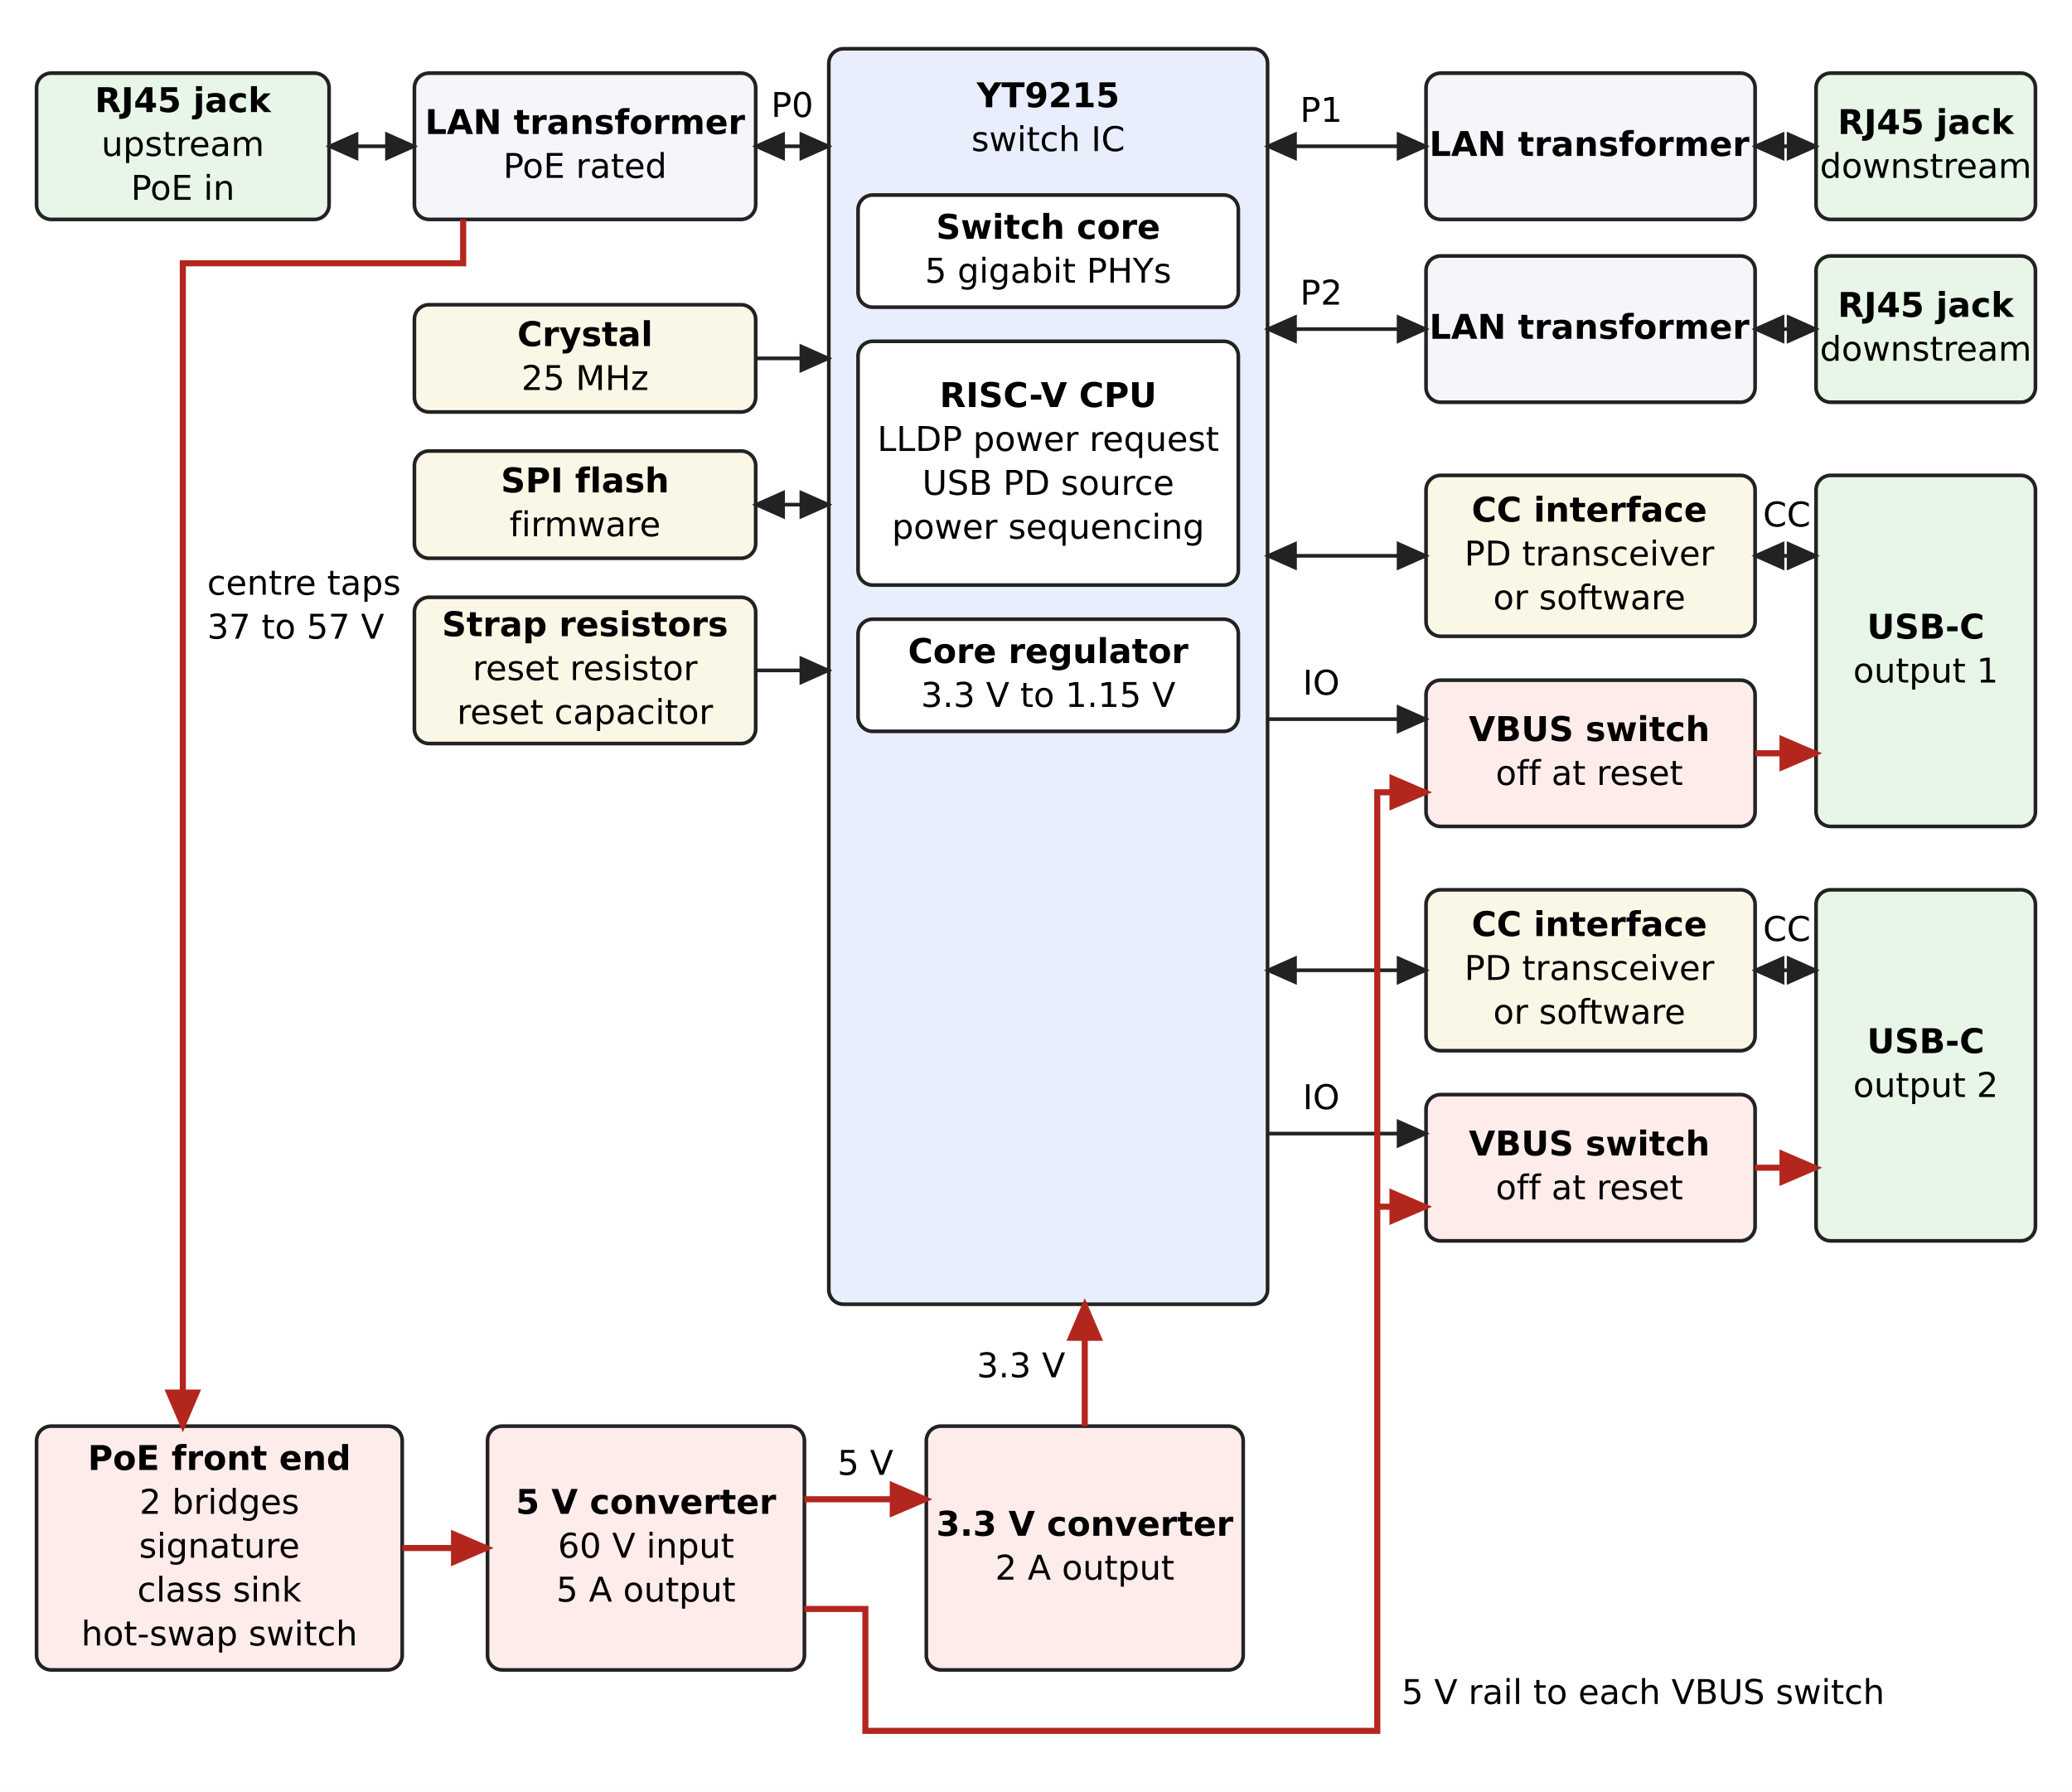
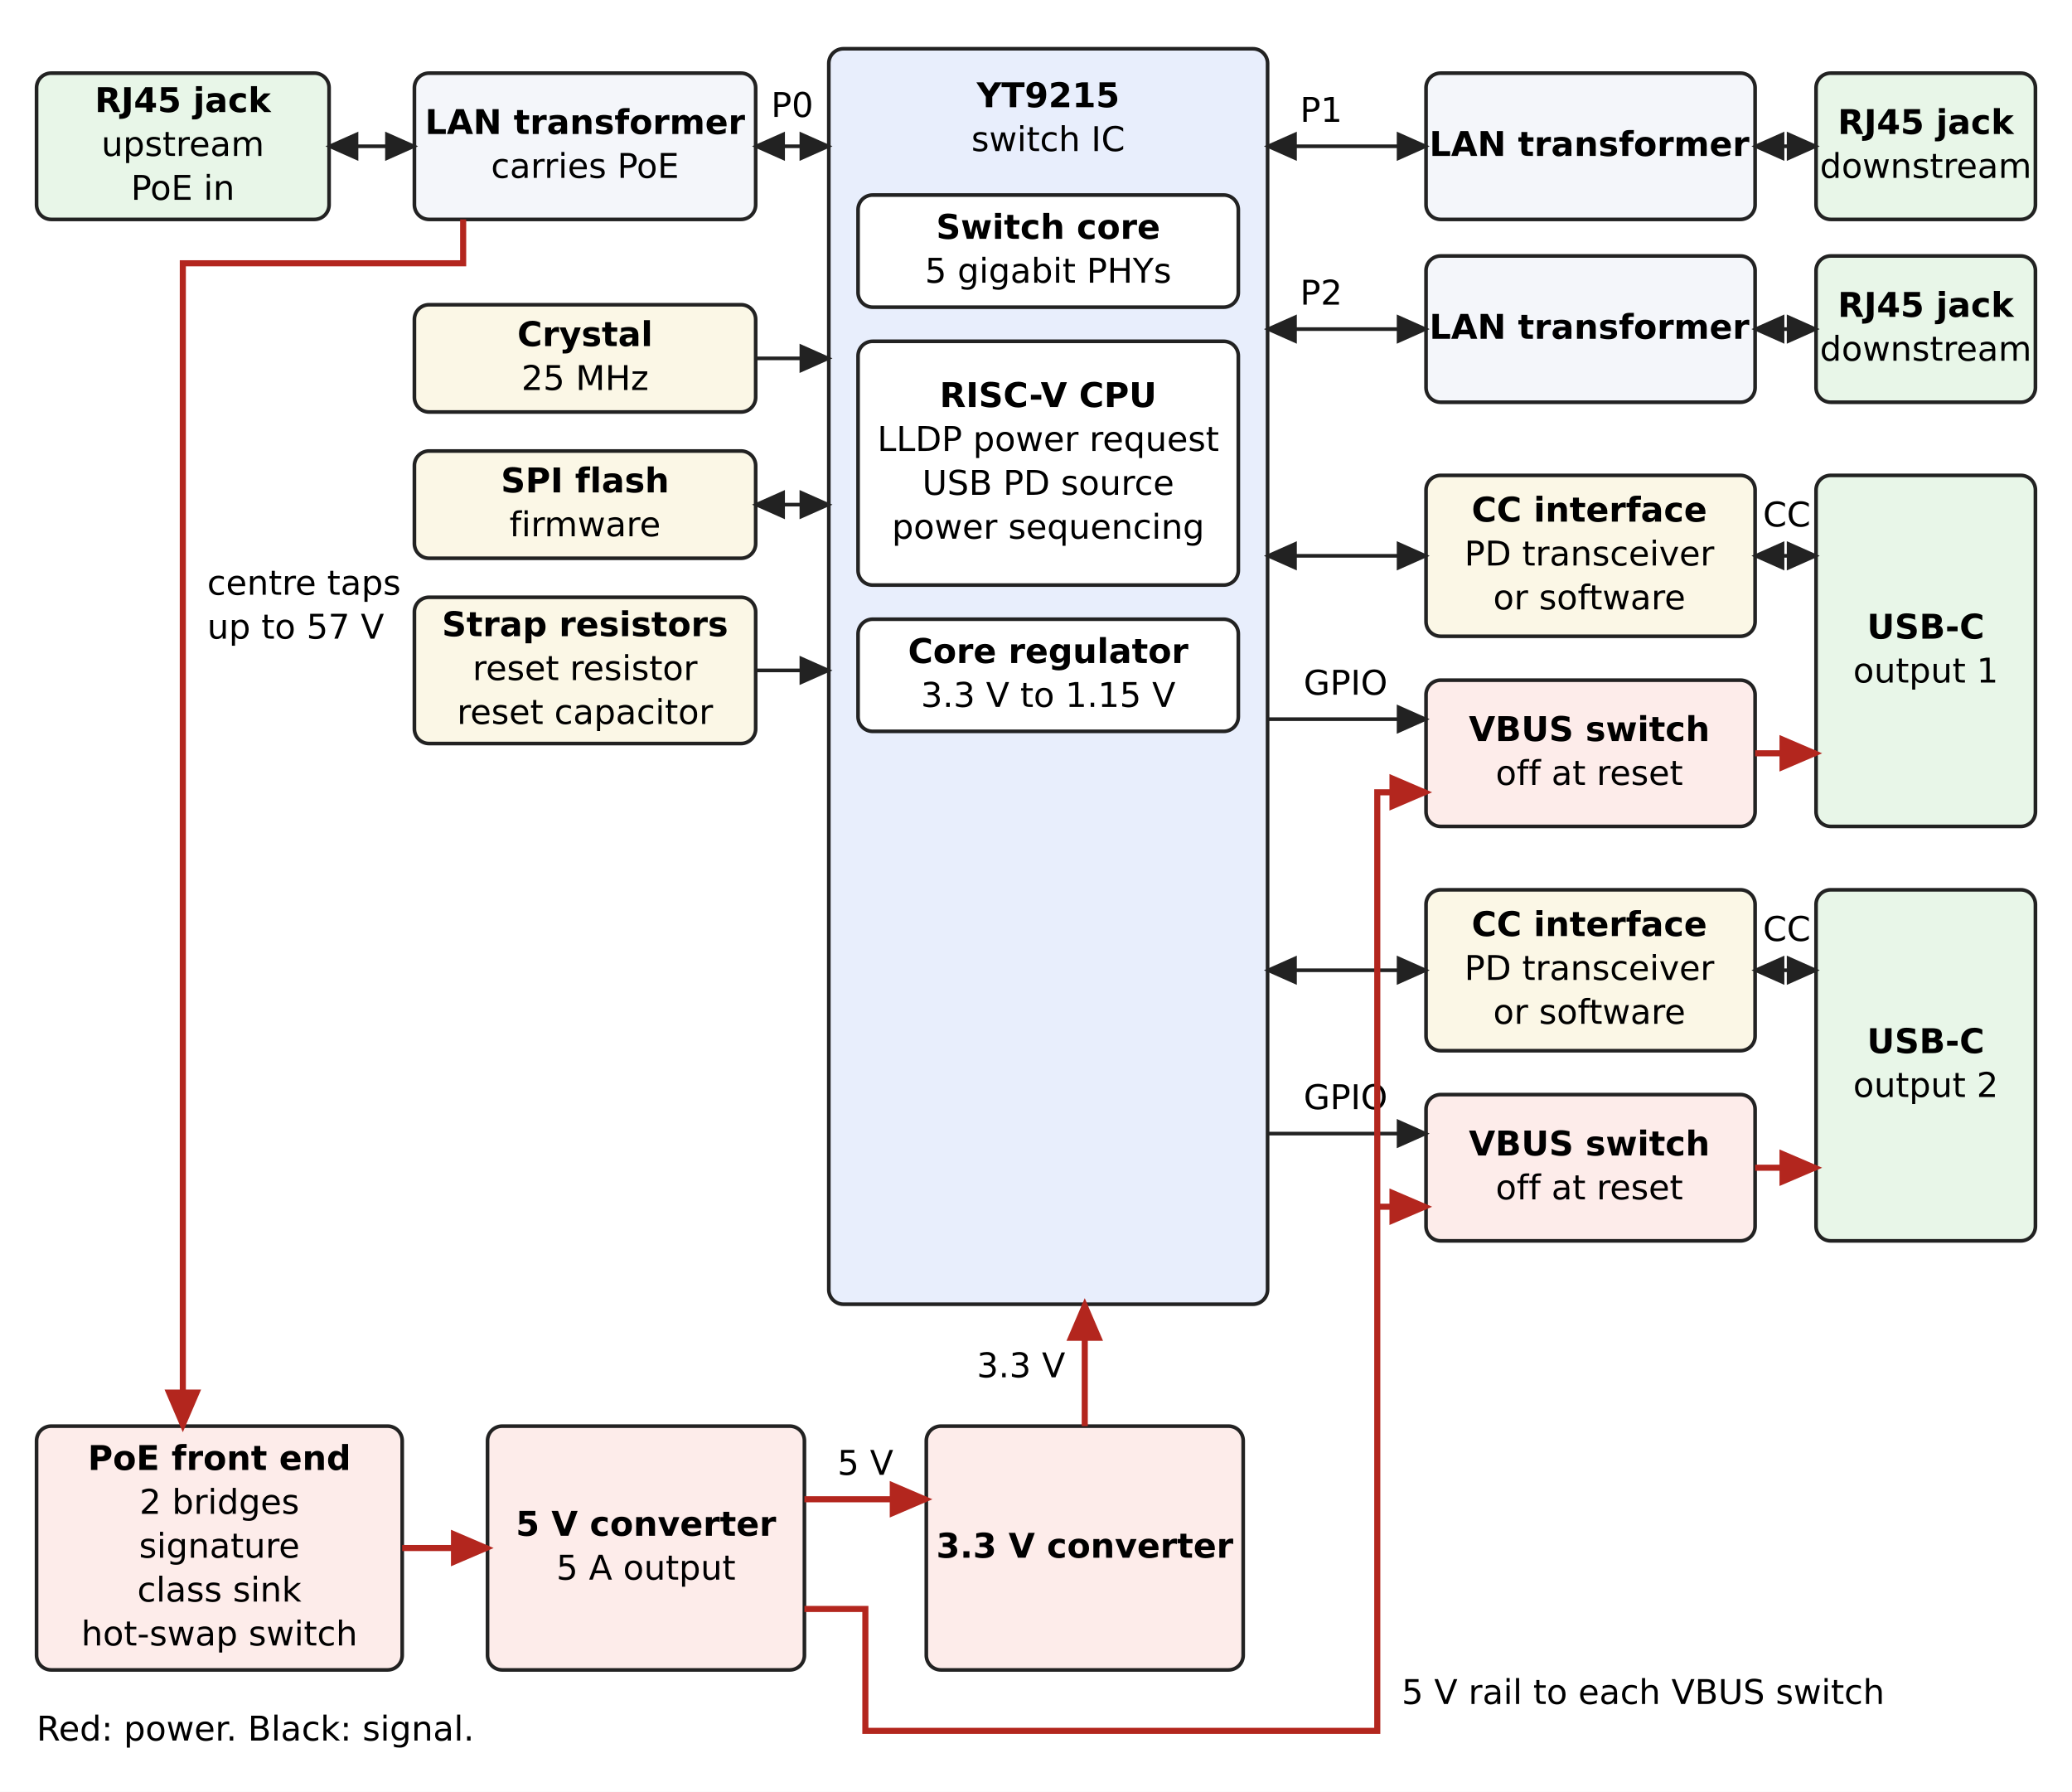
<svg xmlns="http://www.w3.org/2000/svg" viewBox="0 0 850 735" width="850" height="735" font-family="DejaVu Sans, Arial, sans-serif" font-size="14">
  <defs>
    <marker id="a" markerWidth="9" markerHeight="8" refX="8" refY="4" orient="auto">
      <path d="M0,0 L9,4 L0,8 z" fill="#222" />
    </marker>
    <marker id="b" markerWidth="9" markerHeight="8" refX="1" refY="4" orient="auto">
      <path d="M9,0 L0,4 L9,8 z" fill="#222" />
    </marker>
    <marker id="pa" markerWidth="7" markerHeight="6" refX="6" refY="3" orient="auto">
      <path d="M0,0 L7,3 L0,6 z" fill="#b3261e" />
    </marker>
  </defs>
  <rect width="850" height="735" fill="#ffffff" />
  <rect x="340" y="20" width="180" height="515" rx="6" fill="#e8eefc" stroke="#222" stroke-width="1.5" />
  <text x="430" y="40" text-anchor="middle" dominant-baseline="middle" font-weight="bold">YT9215</text>
  <text x="430" y="58" text-anchor="middle" dominant-baseline="middle">switch IC</text>
  <rect x="352" y="80" width="156" height="46" rx="6" fill="#ffffff" stroke="#222" stroke-width="1.5" />
  <text x="430" y="94" text-anchor="middle" dominant-baseline="middle" font-weight="bold">Switch core</text>
  <text x="430" y="112" text-anchor="middle" dominant-baseline="middle">5 gigabit PHYs</text>
  <rect x="352" y="140" width="156" height="100" rx="6" fill="#ffffff" stroke="#222" stroke-width="1.5" />
  <text x="430" y="163" text-anchor="middle" dominant-baseline="middle" font-weight="bold">RISC-V CPU</text>
  <text x="430" y="181" text-anchor="middle" dominant-baseline="middle">LLDP power request</text>
  <text x="430" y="199" text-anchor="middle" dominant-baseline="middle">USB PD source</text>
  <text x="430" y="217" text-anchor="middle" dominant-baseline="middle">power sequencing</text>
  <rect x="352" y="254" width="156" height="46" rx="6" fill="#ffffff" stroke="#222" stroke-width="1.5" />
  <text x="430" y="268" text-anchor="middle" dominant-baseline="middle" font-weight="bold">Core regulator</text>
  <text x="430" y="286" text-anchor="middle" dominant-baseline="middle">3.3 V to 1.15 V</text>
  <rect x="15" y="30" width="120" height="60" rx="6" fill="#e8f6e8" stroke="#222" stroke-width="1.5" />
  <text x="75" y="42" text-anchor="middle" dominant-baseline="middle" font-weight="bold">RJ45 jack</text>
  <text x="75" y="60" text-anchor="middle" dominant-baseline="middle">upstream</text>
  <text x="75" y="78" text-anchor="middle" dominant-baseline="middle">PoE in</text>
  <rect x="170" y="30" width="140" height="60" rx="6" fill="#f4f6fa" stroke="#222" stroke-width="1.5" />
  <text x="240" y="51" text-anchor="middle" dominant-baseline="middle" font-weight="bold">LAN transformer</text>
-   <text x="240" y="69" text-anchor="middle" dominant-baseline="middle">PoE rated</text>
+   <text x="240" y="69" text-anchor="middle" dominant-baseline="middle">carries PoE</text>
  <path d="M135,60 L170,60" fill="none" stroke="#222" stroke-width="1.5" marker-end="url(#a)" marker-start="url(#b)" />
  <path d="M310,60 L340,60" fill="none" stroke="#222" stroke-width="1.5" marker-end="url(#a)" marker-start="url(#b)" />
  <text x="325" y="44" text-anchor="middle" dominant-baseline="middle">P0</text>
  <rect x="170" y="125" width="140" height="44" rx="6" fill="#fbf7e6" stroke="#222" stroke-width="1.5" />
  <text x="240" y="138" text-anchor="middle" dominant-baseline="middle" font-weight="bold">Crystal</text>
  <text x="240" y="156" text-anchor="middle" dominant-baseline="middle">25 MHz</text>
  <path d="M310,147 L340,147" fill="none" stroke="#222" stroke-width="1.5" marker-end="url(#a)" />
  <rect x="170" y="185" width="140" height="44" rx="6" fill="#fbf7e6" stroke="#222" stroke-width="1.5" />
  <text x="240" y="198" text-anchor="middle" dominant-baseline="middle" font-weight="bold">SPI flash</text>
  <text x="240" y="216" text-anchor="middle" dominant-baseline="middle">firmware</text>
  <path d="M310,207 L340,207" fill="none" stroke="#222" stroke-width="1.5" marker-end="url(#a)" marker-start="url(#b)" />
  <rect x="170" y="245" width="140" height="60" rx="6" fill="#fbf7e6" stroke="#222" stroke-width="1.5" />
  <text x="240" y="257" text-anchor="middle" dominant-baseline="middle" font-weight="bold">Strap resistors</text>
  <text x="240" y="275" text-anchor="middle" dominant-baseline="middle">reset resistor</text>
  <text x="240" y="293" text-anchor="middle" dominant-baseline="middle">reset capacitor</text>
  <path d="M310,275 L340,275" fill="none" stroke="#222" stroke-width="1.5" marker-end="url(#a)" />
  <rect x="585" y="30" width="135" height="60" rx="6" fill="#f4f6fa" stroke="#222" stroke-width="1.5" />
  <text x="652" y="60" text-anchor="middle" dominant-baseline="middle" font-weight="bold">LAN transformer</text>
  <rect x="745" y="30" width="90" height="60" rx="6" fill="#e8f6e8" stroke="#222" stroke-width="1.5" />
  <text x="790" y="51" text-anchor="middle" dominant-baseline="middle" font-weight="bold">RJ45 jack</text>
  <text x="790" y="69" text-anchor="middle" dominant-baseline="middle">downstream</text>
  <path d="M520,60 L585,60" fill="none" stroke="#222" stroke-width="1.5" marker-end="url(#a)" marker-start="url(#b)" />
  <text x="542" y="46" text-anchor="middle" dominant-baseline="middle">P1</text>
  <path d="M720,60 L745,60" fill="none" stroke="#222" stroke-width="1.5" marker-end="url(#a)" marker-start="url(#b)" />
  <rect x="585" y="105" width="135" height="60" rx="6" fill="#f4f6fa" stroke="#222" stroke-width="1.5" />
  <text x="652" y="135" text-anchor="middle" dominant-baseline="middle" font-weight="bold">LAN transformer</text>
  <rect x="745" y="105" width="90" height="60" rx="6" fill="#e8f6e8" stroke="#222" stroke-width="1.5" />
  <text x="790" y="126" text-anchor="middle" dominant-baseline="middle" font-weight="bold">RJ45 jack</text>
  <text x="790" y="144" text-anchor="middle" dominant-baseline="middle">downstream</text>
  <path d="M520,135 L585,135" fill="none" stroke="#222" stroke-width="1.5" marker-end="url(#a)" marker-start="url(#b)" />
  <text x="542" y="121" text-anchor="middle" dominant-baseline="middle">P2</text>
  <path d="M720,135 L745,135" fill="none" stroke="#222" stroke-width="1.5" marker-end="url(#a)" marker-start="url(#b)" />
  <rect x="585" y="195" width="135" height="66" rx="6" fill="#fbf7e6" stroke="#222" stroke-width="1.5" />
  <text x="652" y="210" text-anchor="middle" dominant-baseline="middle" font-weight="bold">CC interface</text>
  <text x="652" y="228" text-anchor="middle" dominant-baseline="middle">PD transceiver</text>
  <text x="652" y="246" text-anchor="middle" dominant-baseline="middle">or software</text>
  <path d="M520,228 L585,228" fill="none" stroke="#222" stroke-width="1.5" marker-end="url(#a)" marker-start="url(#b)" />
  <rect x="585" y="279" width="135" height="60" rx="6" fill="#fdecea" stroke="#222" stroke-width="1.5" />
  <text x="652" y="300" text-anchor="middle" dominant-baseline="middle" font-weight="bold">VBUS switch</text>
  <text x="652" y="318" text-anchor="middle" dominant-baseline="middle">off at reset</text>
  <path d="M520,295 L585,295" fill="none" stroke="#222" stroke-width="1.5" marker-end="url(#a)" />
-   <text x="542" y="281" text-anchor="middle" dominant-baseline="middle">IO</text>
+   <text x="552" y="281" text-anchor="middle" dominant-baseline="middle">GPIO</text>
  <rect x="745" y="195" width="90" height="144" rx="6" fill="#e8f6e8" stroke="#222" stroke-width="1.5" />
  <text x="790" y="258" text-anchor="middle" dominant-baseline="middle" font-weight="bold">USB-C</text>
  <text x="790" y="276" text-anchor="middle" dominant-baseline="middle">output 1</text>
  <path d="M720,228 L745,228" fill="none" stroke="#222" stroke-width="1.5" marker-end="url(#a)" marker-start="url(#b)" />
  <text x="733" y="212" text-anchor="middle" dominant-baseline="middle">CC</text>
  <path d="M720,309 L745,309" fill="none" stroke="#b3261e" stroke-width="2.5" marker-end="url(#pa)" />
  <rect x="585" y="365" width="135" height="66" rx="6" fill="#fbf7e6" stroke="#222" stroke-width="1.5" />
  <text x="652" y="380" text-anchor="middle" dominant-baseline="middle" font-weight="bold">CC interface</text>
  <text x="652" y="398" text-anchor="middle" dominant-baseline="middle">PD transceiver</text>
  <text x="652" y="416" text-anchor="middle" dominant-baseline="middle">or software</text>
  <path d="M520,398 L585,398" fill="none" stroke="#222" stroke-width="1.5" marker-end="url(#a)" marker-start="url(#b)" />
  <rect x="585" y="449" width="135" height="60" rx="6" fill="#fdecea" stroke="#222" stroke-width="1.5" />
  <text x="652" y="470" text-anchor="middle" dominant-baseline="middle" font-weight="bold">VBUS switch</text>
  <text x="652" y="488" text-anchor="middle" dominant-baseline="middle">off at reset</text>
  <path d="M520,465 L585,465" fill="none" stroke="#222" stroke-width="1.5" marker-end="url(#a)" />
-   <text x="542" y="451" text-anchor="middle" dominant-baseline="middle">IO</text>
+   <text x="552" y="451" text-anchor="middle" dominant-baseline="middle">GPIO</text>
  <rect x="745" y="365" width="90" height="144" rx="6" fill="#e8f6e8" stroke="#222" stroke-width="1.5" />
  <text x="790" y="428" text-anchor="middle" dominant-baseline="middle" font-weight="bold">USB-C</text>
  <text x="790" y="446" text-anchor="middle" dominant-baseline="middle">output 2</text>
  <path d="M720,398 L745,398" fill="none" stroke="#222" stroke-width="1.5" marker-end="url(#a)" marker-start="url(#b)" />
  <text x="733" y="382" text-anchor="middle" dominant-baseline="middle">CC</text>
  <path d="M720,479 L745,479" fill="none" stroke="#b3261e" stroke-width="2.5" marker-end="url(#pa)" />
  <rect x="15" y="585" width="150" height="100" rx="6" fill="#fdecea" stroke="#222" stroke-width="1.5" />
  <text x="90" y="599" text-anchor="middle" dominant-baseline="middle" font-weight="bold">PoE front end</text>
  <text x="90" y="617" text-anchor="middle" dominant-baseline="middle">2 bridges</text>
  <text x="90" y="635" text-anchor="middle" dominant-baseline="middle">signature</text>
  <text x="90" y="653" text-anchor="middle" dominant-baseline="middle">class sink</text>
  <text x="90" y="671" text-anchor="middle" dominant-baseline="middle">hot-swap switch</text>
  <path d="M190,90 L190,108 L75,108 L75,585" fill="none" stroke="#b3261e" stroke-width="2.5" marker-end="url(#pa)" />
  <text x="85" y="240" text-anchor="start" dominant-baseline="middle">centre taps</text>
-   <text x="85" y="258" text-anchor="start" dominant-baseline="middle">37 to 57 V</text>
+   <text x="85" y="258" text-anchor="start" dominant-baseline="middle">up to 57 V</text>
  <rect x="200" y="585" width="130" height="100" rx="6" fill="#fdecea" stroke="#222" stroke-width="1.5" />
-   <text x="265" y="617" text-anchor="middle" dominant-baseline="middle" font-weight="bold">5 V converter</text>
-   <text x="265" y="635" text-anchor="middle" dominant-baseline="middle">60 V input</text>
-   <text x="265" y="653" text-anchor="middle" dominant-baseline="middle">5 A output</text>
+   <text x="265" y="626" text-anchor="middle" dominant-baseline="middle" font-weight="bold">5 V converter</text>
+   <text x="265" y="644" text-anchor="middle" dominant-baseline="middle">5 A output</text>
  <path d="M165,635 L200,635" fill="none" stroke="#b3261e" stroke-width="2.5" marker-end="url(#pa)" />
  <rect x="380" y="585" width="130" height="100" rx="6" fill="#fdecea" stroke="#222" stroke-width="1.5" />
-   <text x="445" y="626" text-anchor="middle" dominant-baseline="middle" font-weight="bold">3.3 V converter</text>
-   <text x="445" y="644" text-anchor="middle" dominant-baseline="middle">2 A output</text>
+   <text x="445" y="635" text-anchor="middle" dominant-baseline="middle" font-weight="bold">3.3 V converter</text>
  <path d="M330,615 L380,615" fill="none" stroke="#b3261e" stroke-width="2.5" marker-end="url(#pa)" />
  <text x="355" y="601" text-anchor="middle" dominant-baseline="middle">5 V</text>
  <path d="M445,585 L445,535" fill="none" stroke="#b3261e" stroke-width="2.5" marker-end="url(#pa)" />
  <text x="437" y="561" text-anchor="end" dominant-baseline="middle">3.3 V</text>
  <path d="M330,660 L355,660 L355,710 L565,710 L565,325 L585,325" fill="none" stroke="#b3261e" stroke-width="2.5" marker-end="url(#pa)" />
  <path d="M565,495 L585,495" fill="none" stroke="#b3261e" stroke-width="2.5" marker-end="url(#pa)" />
  <text x="575" y="695" text-anchor="start" dominant-baseline="middle">5 V rail to each VBUS switch</text>
+   <text x="15" y="710" text-anchor="start" dominant-baseline="middle">Red: power. Black: signal.</text>
</svg>
